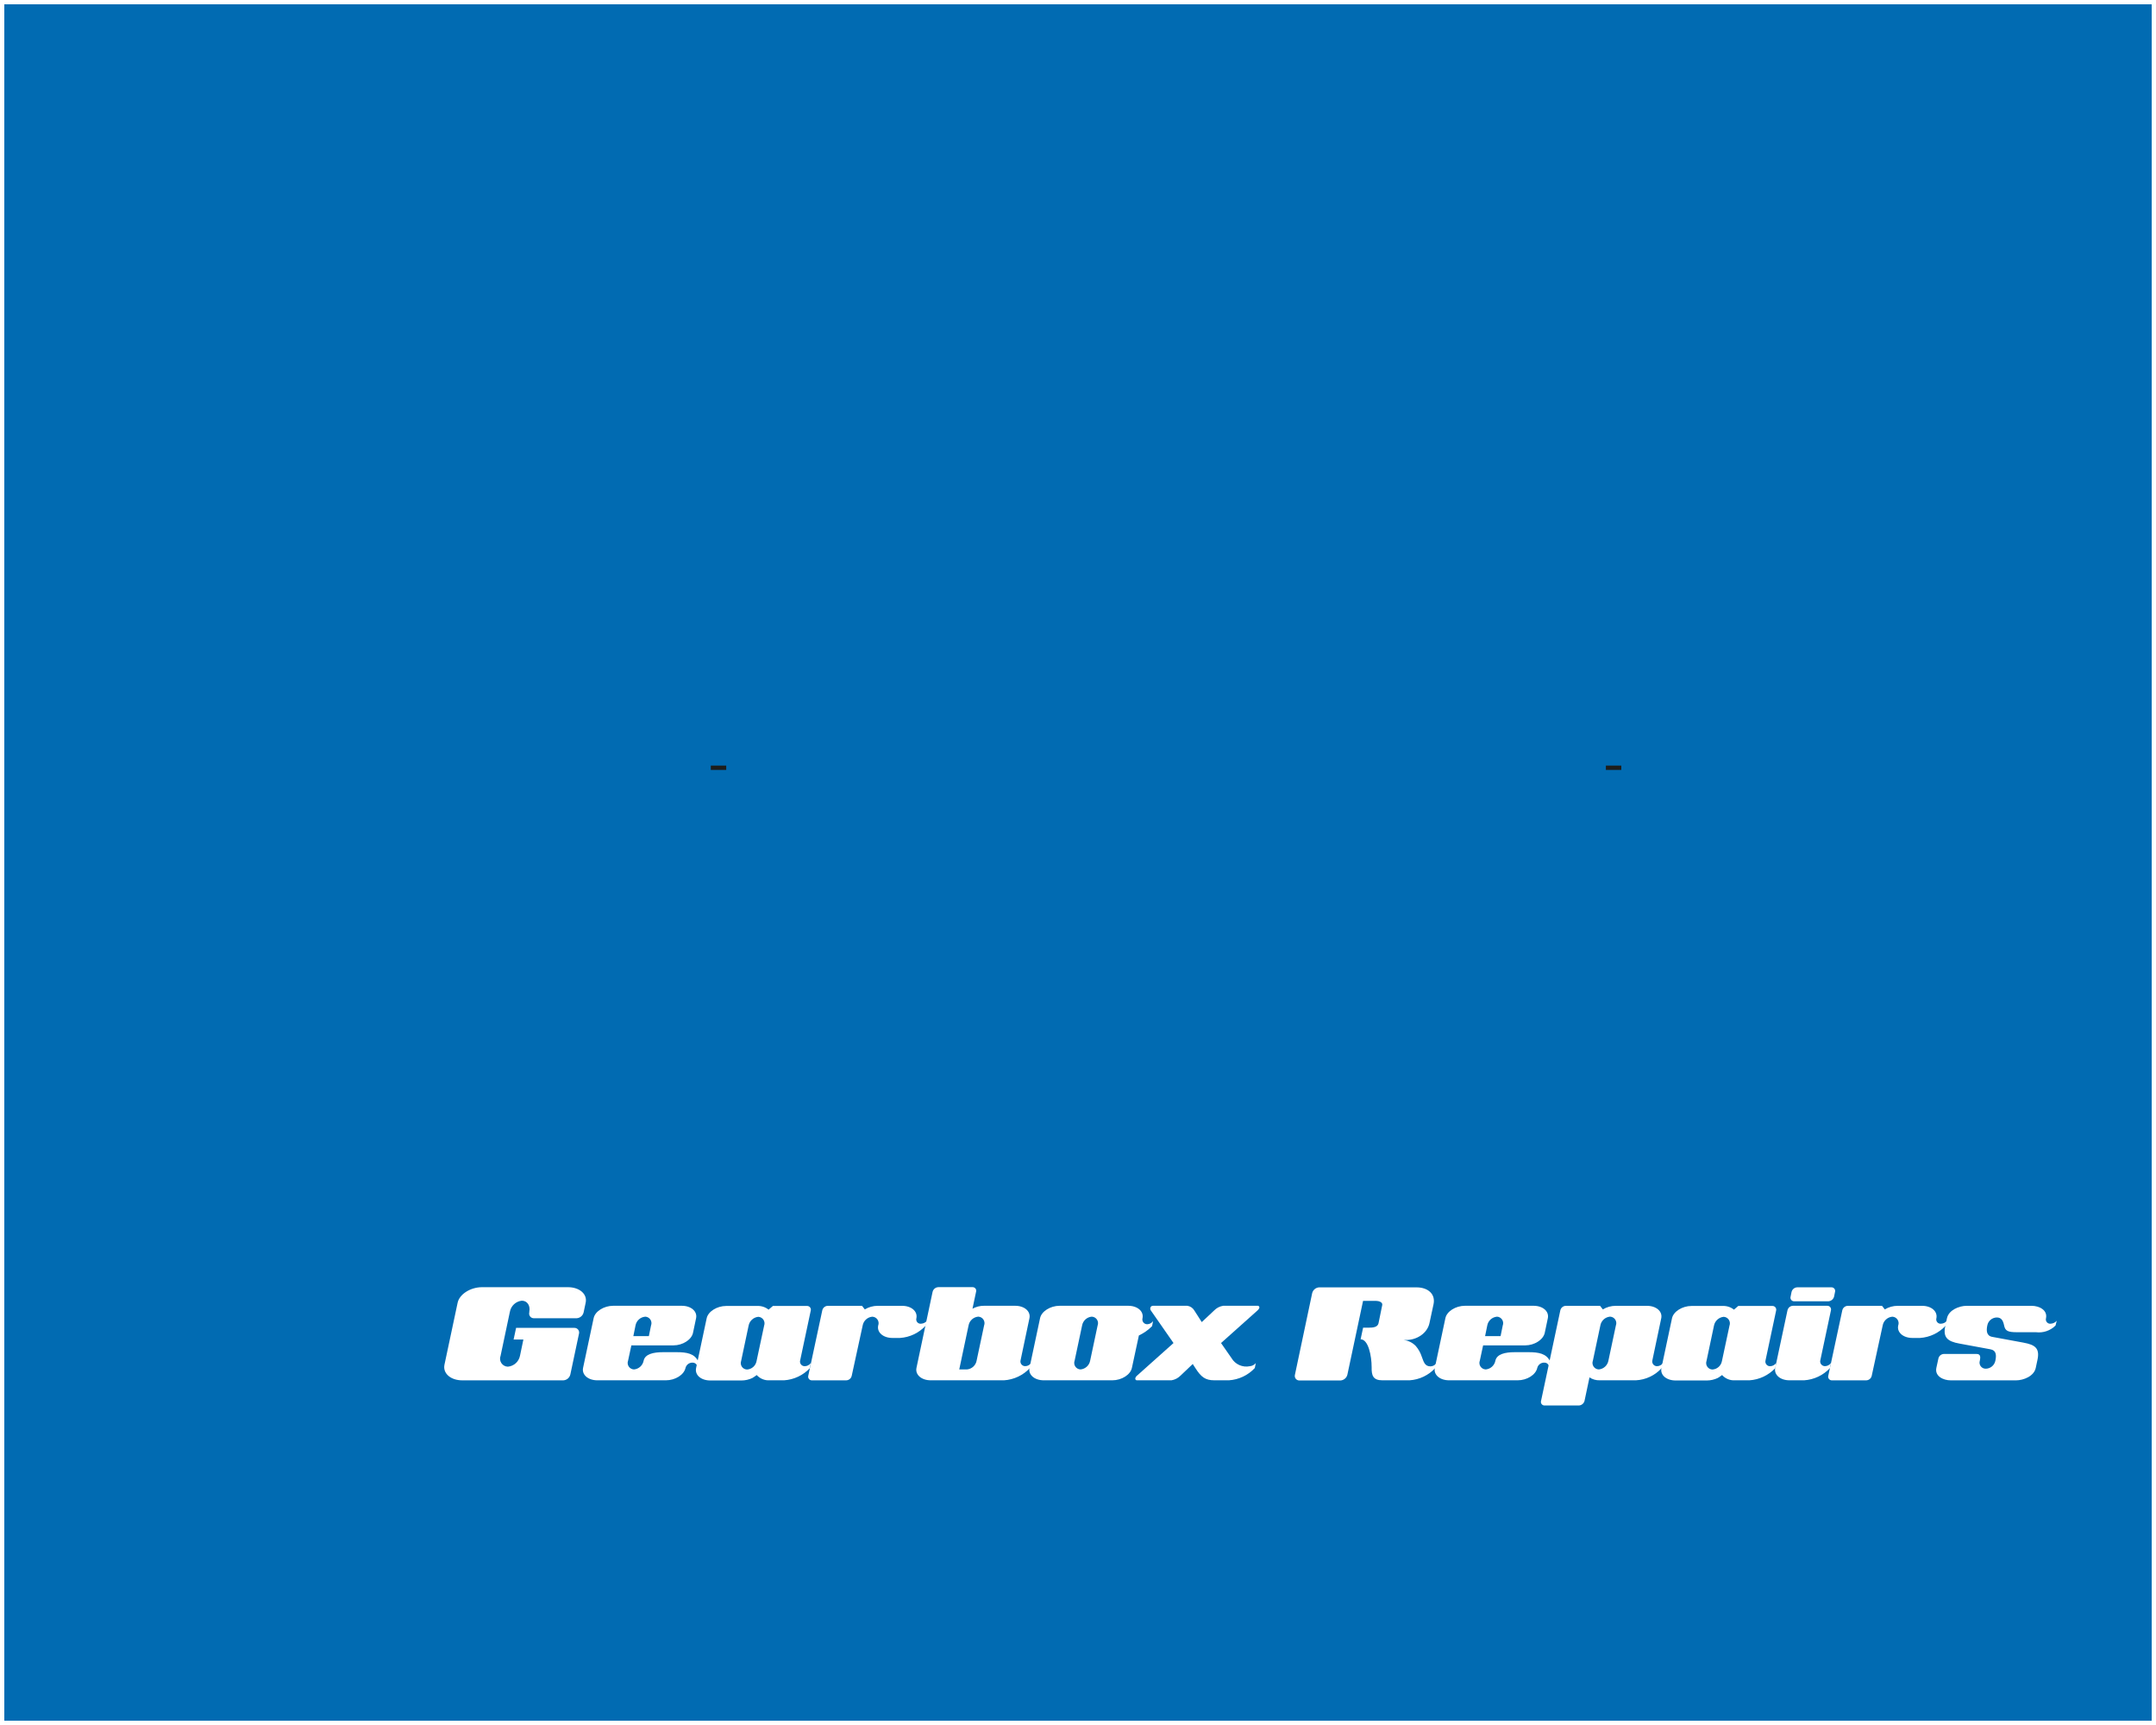
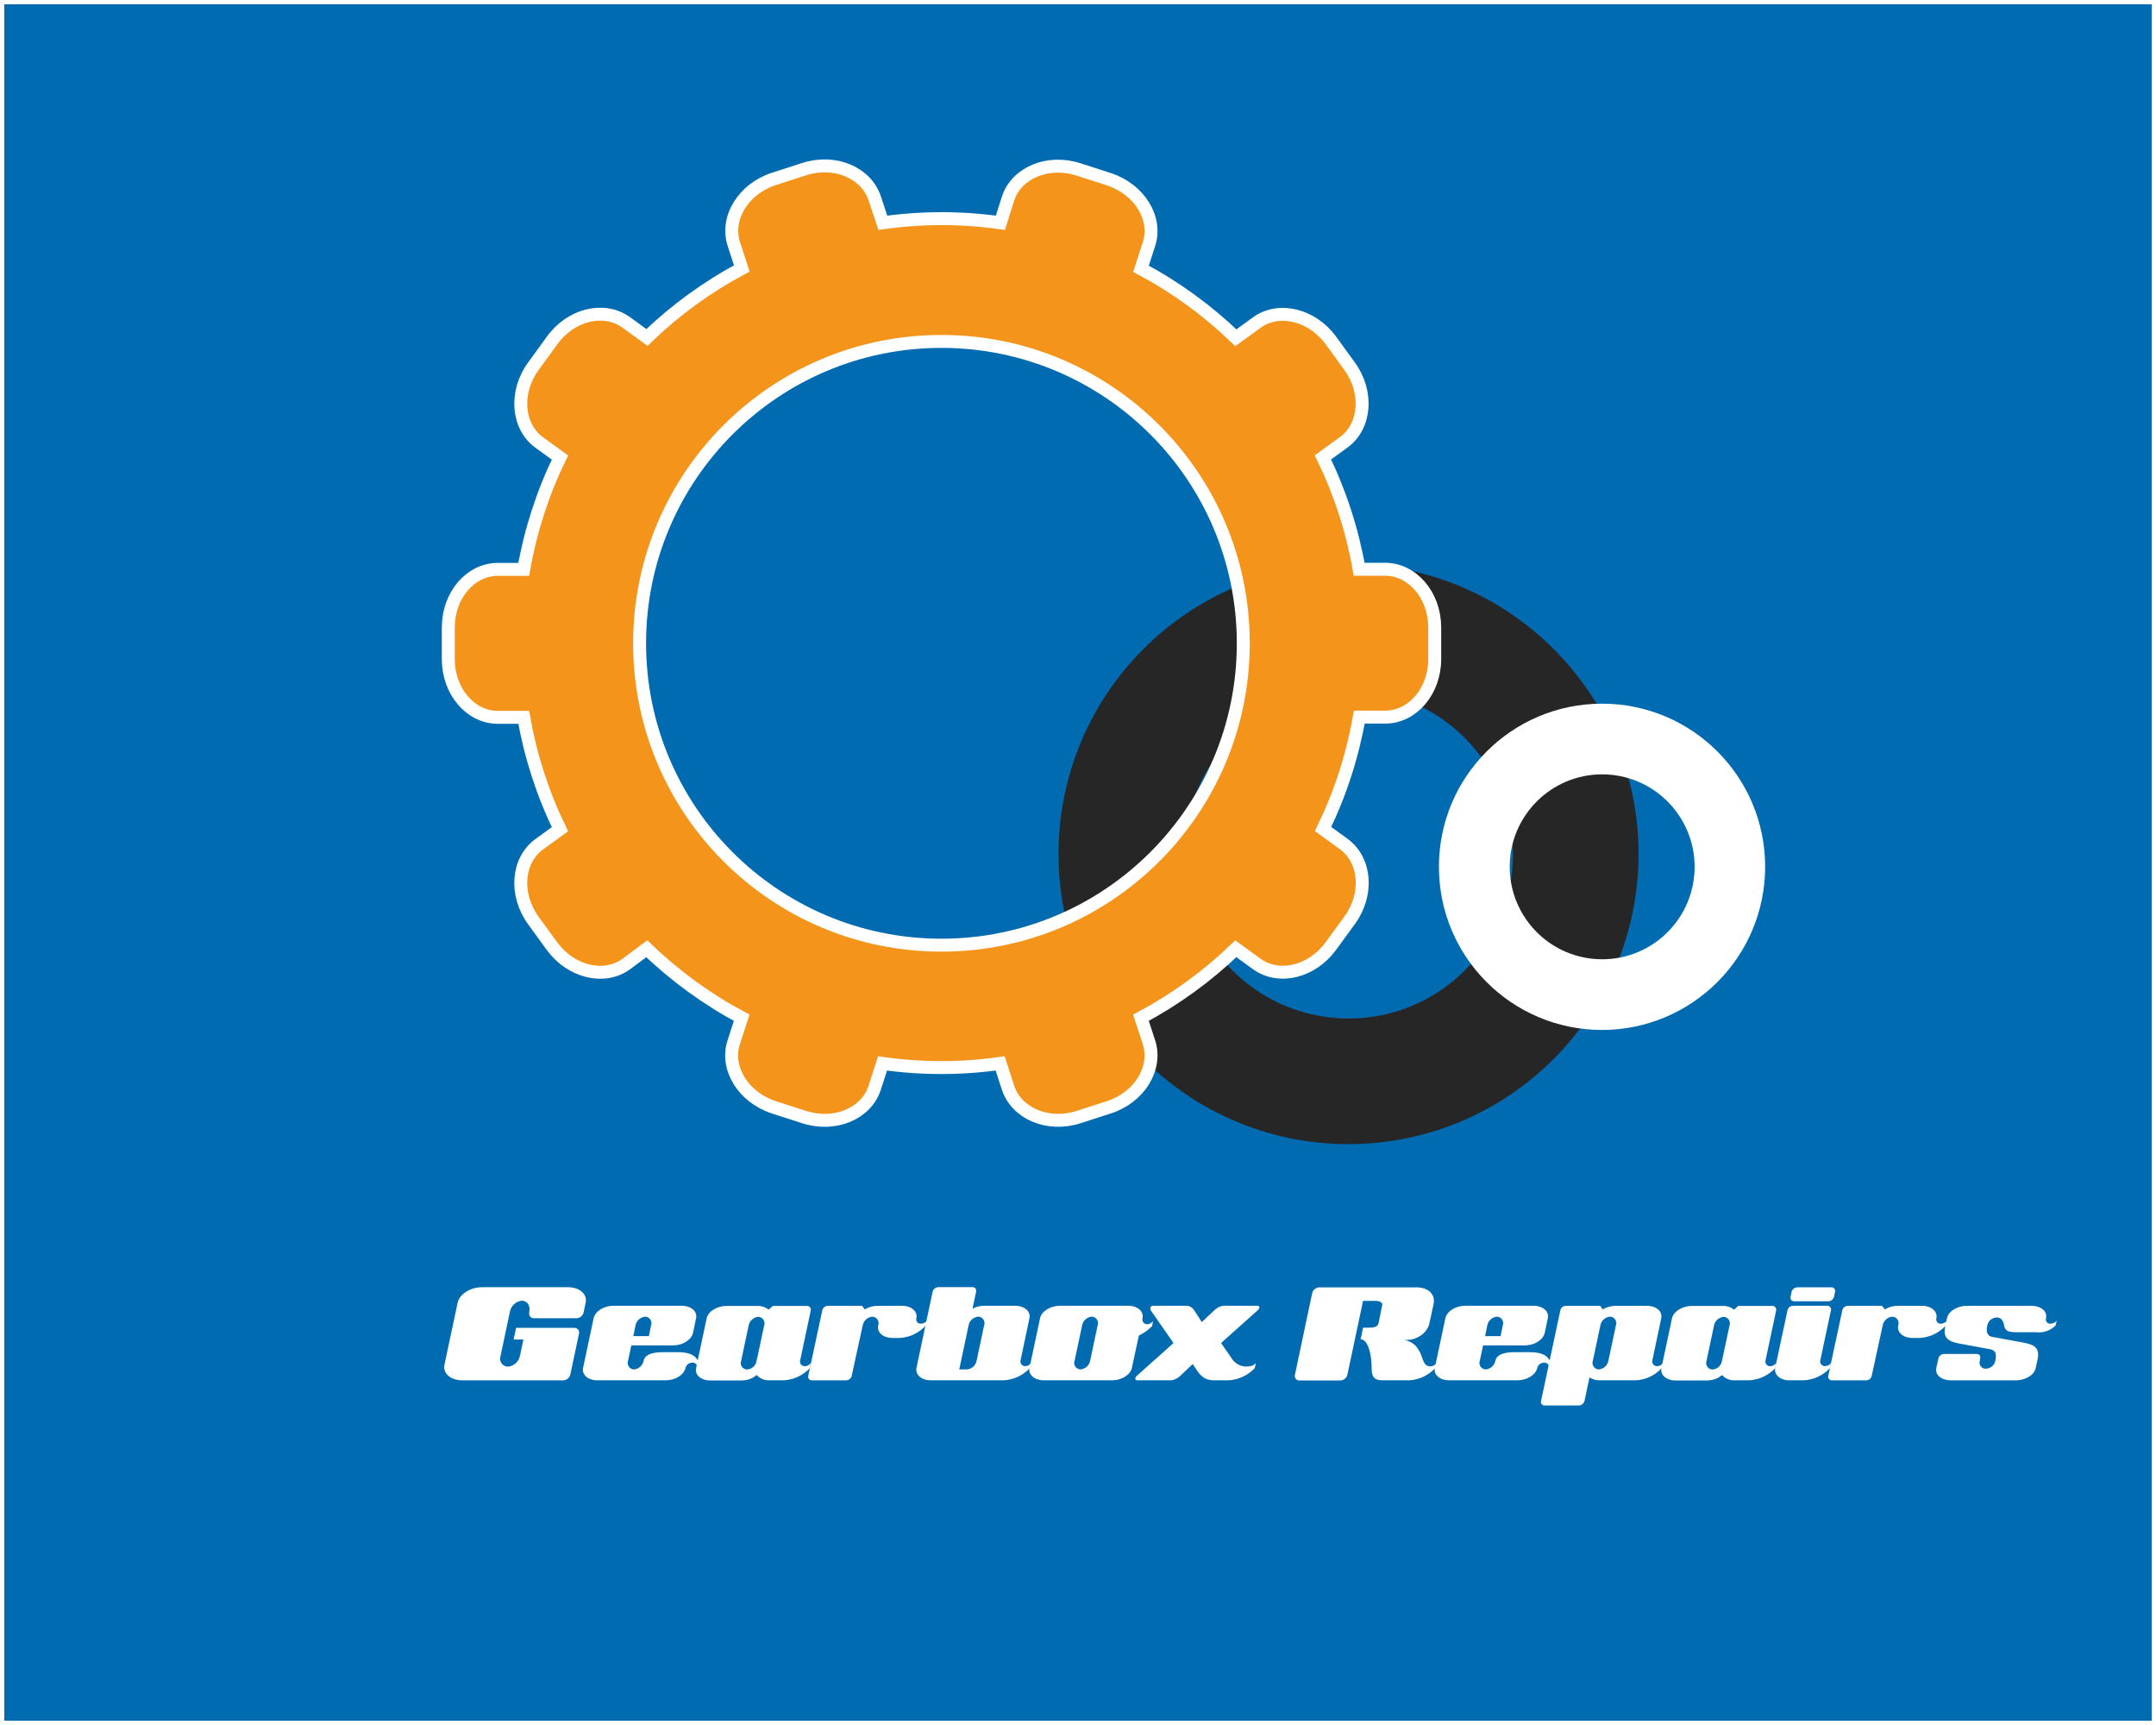
<svg xmlns="http://www.w3.org/2000/svg" id="background" viewBox="0 0 500 400">
  <defs>
-     <style>.cls-1{fill:#016bb2;stroke:#fff;stroke-width:2px;}.cls-1,.cls-2{stroke-miterlimit:10;}.cls-2{fill:none;stroke:#1d1d1b;}.cls-3{fill:#fff;}</style>
+     <style>.cls-1{fill:#016bb2;stroke-width:2px;}.cls-1,.cls-4{stroke:#fff;stroke-miterlimit:10;}.cls-2{fill:#262626;}.cls-3{fill:#fff;}.cls-4{fill:#f4941a;stroke-width:3px;fill-rule:evenodd;}</style>
  </defs>
  <rect class="cls-1" width="500" height="400" />
-   <line class="cls-2" x1="168.42" y1="178.03" x2="164.84" y2="178.03" />
-   <line class="cls-2" x1="376" y1="178.03" x2="372.42" y2="178.03" />
+   <path class="cls-2" d="M312.77,265.31A67.26,67.26,0,1,1,380,198.06,67.33,67.33,0,0,1,312.77,265.31Zm0-105.37a38.12,38.12,0,1,0,38.11,38.12A38.16,38.16,0,0,0,312.77,159.94Z" />
+   <path class="cls-3" d="M371.53,238.83A37.83,37.83,0,1,1,409.36,201,37.87,37.87,0,0,1,371.53,238.83Zm0-59.27A21.44,21.44,0,1,0,393,201,21.46,21.46,0,0,0,371.53,179.56Z" />
+   <path class="cls-4" d="M321.2,132h-6a97.75,97.75,0,0,0-8.4-25.94l4.8-3.48c5.14-3.73,5.75-11.65,1.37-17.68l-4.3-5.93c-4.38-6-12.1-7.89-17.23-4.16l-4.83,3.51a98.66,98.66,0,0,0-22-16l1.83-5.65c2-6-2.19-12.8-9.28-15.11l-7-2.26c-7.09-2.3-14.43.73-16.39,6.77L232,51.66a97.24,97.24,0,0,0-27.26,0L202.86,46c-2-6-9.3-9.07-16.39-6.77l-7,2.26c-7.09,2.31-11.24,9.07-9.28,15.11l1.84,5.65a98.57,98.57,0,0,0-22,16l-4.83-3.51C140.05,71.06,132.34,72.92,128,79l-4.31,5.93c-4.38,6-3.77,13.94,1.37,17.68l4.8,3.48a97.68,97.68,0,0,0-8.4,25.94h-6c-6.35,0-11.5,6-11.5,13.49v7.33c0,7.45,5.15,13.49,11.5,13.49h6a97.78,97.78,0,0,0,8.4,25.94l-4.8,3.49c-5.14,3.73-5.75,11.65-1.37,17.68l4.31,5.93c4.38,6,12.1,7.89,17.24,4.16L150,220a98.71,98.71,0,0,0,22,16l-1.83,5.65c-2,6,2.19,12.8,9.28,15.11l7,2.26c7.09,2.3,14.43-.73,16.39-6.77l1.84-5.66a97.17,97.17,0,0,0,27.26,0l1.84,5.66c2,6,9.3,9.07,16.39,6.77l7-2.26c7.09-2.3,11.24-9.07,9.28-15.11L264.6,236a98.75,98.75,0,0,0,22-16l4.83,3.51c5.14,3.74,12.85,1.87,17.23-4.16L313,213.4c4.38-6,3.77-13.94-1.37-17.68l-4.8-3.49a97.72,97.72,0,0,0,8.4-25.94h6c6.35,0,11.5-6,11.5-13.49v-7.33C332.7,138,327.55,132,321.2,132ZM218.33,219.17a70,70,0,1,1,70-70A70,70,0,0,1,218.33,219.17Z" />
  <path class="cls-3" d="M135.35,304.31a1.76,1.76,0,0,1-1.62,1.37h-9.9a1.08,1.08,0,0,1-1.08-1.37l0-.14c0.29-1.4-.47-2.56-1.73-2.56a3.15,3.15,0,0,0-2.77,2.56l-2.16,10.22a1.85,1.85,0,0,0,1.69,2.52,3.15,3.15,0,0,0,2.81-2.52l0.79-3.78h-2.27l0.58-2.7h13.5a1.08,1.08,0,0,1,1.08,1.37l-2,9.43a1.76,1.76,0,0,1-1.62,1.37H107.21c-2.7,0-4.54-1.62-4.14-3.6l3.06-14.4c0.43-2,3-3.6,5.65-3.6h19.94c2.7,0,4.54,1.62,4.1,3.6Z" />
  <path class="cls-3" d="M161.67,316.69a1.08,1.08,0,0,0-1.08-.72,1.63,1.63,0,0,0-1.62,1.26c-0.36,1.58-2.38,2.84-4.54,2.84H138.53c-2.16,0-3.64-1.3-3.31-2.88l2.45-11.52c0.32-1.58,2.38-2.88,4.54-2.88h15.91c2.16,0,3.64,1.3,3.31,2.88l-0.72,3.42c-0.36,1.58-2.38,2.88-4.54,2.88h-9.75l-0.76,3.53a1.51,1.51,0,0,0,1.37,2.05,2.5,2.5,0,0,0,2.23-2c0.32-1.58,2.3-2,4.46-2H157c2.23,0,4,.32,4.86,2Zm-12.06-11.37a2.5,2.5,0,0,0-2.23,2.05l-0.5,2.45h3.6l0.5-2.45A1.51,1.51,0,0,0,149.61,305.31Z" />
  <path class="cls-3" d="M187.84,317.23a9,9,0,0,1-6,2.84h-3.35a3.71,3.71,0,0,1-3-1.22c-0.4.29-.79,0.58-1,0.68a5.89,5.89,0,0,1-2.52.58h-7.23c-2.16,0-3.64-1.26-3.31-2.88l2.45-11.52c0.32-1.58,2.38-2.88,4.54-2.88h7.23a3.87,3.87,0,0,1,2.59.86l1-.86h7.92a0.86,0.86,0,0,1,.86,1.08l-2.45,11.52a1.07,1.07,0,0,0,1.08,1.37,1.74,1.74,0,0,0,1.37-.72Zm-12-11.88a2.54,2.54,0,0,0-2.23,2.05l-1.73,8.17a1.49,1.49,0,0,0,1.37,2,2.39,2.39,0,0,0,2.2-1.94l1.76-8.24A1.52,1.52,0,0,0,175.89,305.35Z" />
  <path class="cls-3" d="M214.7,307.37a8.83,8.83,0,0,1-6,2.88h-1.73c-2.16,0-3.64-1.3-3.31-2.88a1.51,1.51,0,0,0-1.37-2.05,2.5,2.5,0,0,0-2.23,2.05L197.53,319a1.34,1.34,0,0,1-1.3,1.08h-7.92a0.85,0.85,0,0,1-.86-1.08l3.24-15.12a1.34,1.34,0,0,1,1.3-1.08h7.92l0.65,0.83a5.76,5.76,0,0,1,3-.83h5.65c2.16,0,3.64,1.3,3.31,2.88a1,1,0,0,0,1.12,1.26,1.8,1.8,0,0,0,1.33-.68Z" />
  <path class="cls-3" d="M238.85,317.23a9,9,0,0,1-6,2.84h-17c-2.16,0-3.64-1.3-3.31-2.88,0.25-1.22-.43,2.05,3.74-17.64a1.42,1.42,0,0,1,1.33-1.08h7.92a0.83,0.83,0,0,1,.83,1.08l-0.83,3.92a5.42,5.42,0,0,1,2.66-.68h7.24c2.16,0,3.64,1.3,3.31,2.88l-2.05,9.72a1.09,1.09,0,0,0,1.08,1.4,1.74,1.74,0,0,0,1.37-.72Zm-12-11.92a2.5,2.5,0,0,0-2.23,2.05l-2.16,10.19h1.8a2.5,2.5,0,0,0,2.23-2.05l1.73-8.14A1.51,1.51,0,0,0,226.9,305.31Z" />
  <path class="cls-3" d="M267.18,307.51a10.52,10.52,0,0,1-3.06,2.16l-1.62,7.52c-0.32,1.58-2.38,2.88-4.54,2.88H242.06c-2.16,0-3.64-1.3-3.31-2.88l2.45-11.52c0.32-1.58,2.38-2.88,4.54-2.88h15.91c2.16,0,3.64,1.3,3.31,2.88a1.11,1.11,0,0,0,1.08,1.4,1.74,1.74,0,0,0,1.37-.72Zm-14-2.2a2.5,2.5,0,0,0-2.23,2.05l-1.73,8.14a1.51,1.51,0,0,0,1.37,2.05,2.5,2.5,0,0,0,2.23-2.05l1.73-8.14A1.51,1.51,0,0,0,253.15,305.31Z" />
  <path class="cls-3" d="M291.63,303.87l-8.46,7.56,2.41,3.46a4,4,0,0,0,4.28,1.91,2,2,0,0,0,1.37-.72L291,317.23a9,9,0,0,1-6,2.84h-3.35c-2.16,0-3.1-.76-4.46-2.88l-0.58-.9-2.84,2.7a3.79,3.79,0,0,1-2.09,1.08h-7.92a0.39,0.39,0,0,1-.47-0.47,1.13,1.13,0,0,1,.4-0.61l8.46-7.56-5.26-7.56a0.74,0.74,0,0,1-.11-0.61,0.6,0.6,0,0,1,.65-0.47h7.92a2.22,2.22,0,0,1,1.62,1.08l1.73,2.7,2.88-2.7a3.68,3.68,0,0,1,2.09-1.08h7.92a0.39,0.39,0,0,1,.47.47A1.28,1.28,0,0,1,291.63,303.87Z" />
  <path class="cls-3" d="M332.88,317.19a8.83,8.83,0,0,1-6,2.88h-6.3c-2.16,0-2.52-1.15-2.48-3,0-2.66-.76-6.51-2.56-6.51l0.58-2.7h1.48c0.72,0,1.87-.07,2.09-1l0.86-4.21c0.18-.72-0.86-1-1.44-1h-3l-3.64,17.13a1.76,1.76,0,0,1-1.58,1.33h-9.58a1.05,1.05,0,0,1-1-1.33l4-18.93a1.77,1.77,0,0,1,1.58-1.33h22.64c2.63,0,4.43,1.55,3.92,3.92l-0.94,4.36c-0.5,2.38-3,4-5.58,3.92H325.5a4.63,4.63,0,0,1,2.84,1.4,7.32,7.32,0,0,1,1.4,2.52c0.4,1,.61,2.2,2,2.2a1.74,1.74,0,0,0,1.37-.72Z" />
  <path class="cls-3" d="M359.2,316.69a1.07,1.07,0,0,0-1.08-.72,1.63,1.63,0,0,0-1.62,1.26c-0.36,1.58-2.38,2.84-4.54,2.84H336.06c-2.16,0-3.64-1.3-3.31-2.88l2.45-11.52c0.32-1.58,2.38-2.88,4.54-2.88h15.91c2.16,0,3.64,1.3,3.31,2.88l-0.72,3.42c-0.36,1.58-2.38,2.88-4.54,2.88h-9.75l-0.76,3.53a1.51,1.51,0,0,0,1.37,2.05,2.5,2.5,0,0,0,2.23-2c0.32-1.58,2.3-2,4.46-2h3.31c2.23,0,4,.32,4.86,2Zm-12.06-11.37a2.5,2.5,0,0,0-2.23,2.05l-0.5,2.45H348l0.5-2.45A1.51,1.51,0,0,0,347.14,305.31Z" />
  <path class="cls-3" d="M385.37,317.23a8.64,8.64,0,0,1-6,2.84H371a4,4,0,0,1-2.38-.68l-1.15,5.44a1.42,1.42,0,0,1-1.33,1.08h-7.92a0.83,0.83,0,0,1-.83-1.08l4.46-20.95a1.34,1.34,0,0,1,1.3-1.08h7.92l0.65,0.83a5.76,5.76,0,0,1,3-.83h7.23c2.16,0,3.64,1.3,3.31,2.88l-2.05,9.72a1.1,1.1,0,0,0,1.08,1.4,1.74,1.74,0,0,0,1.37-.72Zm-12-11.92a2.5,2.5,0,0,0-2.23,2.05l-1.73,8.14a1.51,1.51,0,0,0,1.37,2.05,2.5,2.5,0,0,0,2.23-2.05l1.73-8.14A1.51,1.51,0,0,0,373.42,305.31Z" />
  <path class="cls-3" d="M411.72,317.23a9,9,0,0,1-6,2.84h-3.35a3.71,3.71,0,0,1-3-1.22c-0.4.29-.79,0.58-1,0.68a5.89,5.89,0,0,1-2.52.58h-7.24c-2.16,0-3.64-1.26-3.31-2.88l2.45-11.52c0.32-1.58,2.38-2.88,4.54-2.88h7.24a3.87,3.87,0,0,1,2.59.86l1-.86h7.92a0.86,0.86,0,0,1,.86,1.08l-2.45,11.52a1.07,1.07,0,0,0,1.08,1.37,1.74,1.74,0,0,0,1.37-.72Zm-12-11.88a2.54,2.54,0,0,0-2.23,2.05l-1.73,8.17a1.5,1.5,0,0,0,1.37,2,2.39,2.39,0,0,0,2.2-1.94l1.76-8.24A1.52,1.52,0,0,0,399.77,305.35Z" />
  <path class="cls-3" d="M424.4,317.23a9,9,0,0,1-6,2.84H415c-2.16,0-3.64-1.3-3.31-2.88l2.84-13.32a1.34,1.34,0,0,1,1.3-1.08h7.92a0.85,0.85,0,0,1,.86,1.08l-2.45,11.52a1.1,1.1,0,0,0,1.08,1.4,1.74,1.74,0,0,0,1.37-.72Zm0.94-16.56a1.46,1.46,0,0,1-1.33,1.08h-7.92a0.84,0.84,0,0,1-.83-1.08l0.22-1.08a1.41,1.41,0,0,1,1.3-1.08h7.92a0.84,0.84,0,0,1,.86,1.08Z" />
  <path class="cls-3" d="M451.25,307.37a8.83,8.83,0,0,1-6,2.88h-1.73c-2.16,0-3.64-1.3-3.31-2.88a1.51,1.51,0,0,0-1.37-2.05,2.5,2.5,0,0,0-2.23,2.05L434.08,319a1.34,1.34,0,0,1-1.3,1.08h-7.92A0.85,0.85,0,0,1,424,319l3.24-15.12a1.34,1.34,0,0,1,1.3-1.08h7.92l0.65,0.83a5.76,5.76,0,0,1,3-.83h5.65c2.16,0,3.63,1.3,3.31,2.88a1,1,0,0,0,1.12,1.26,1.8,1.8,0,0,0,1.33-.68Z" />
  <path class="cls-3" d="M476.7,307.37a5.47,5.47,0,0,1-4.54,1.55h-4.39c-2.16,0-2.74-.32-3-1.58-0.22-1.08-.61-1.84-1.69-1.84a2.27,2.27,0,0,0-2.2,1.84c-0.25,1.19-.22,2.41,1.15,2.66l7.2,1.33c2.77,0.5,3.85,1.33,3.28,4l-0.4,1.87c-0.4,1.94-2.88,2.88-4.54,2.88H452.37c-1.66,0-3.71-.94-3.31-2.88l0.47-2.16a1.35,1.35,0,0,1,1.3-1.08h7.56c1,0,.9.83,0.76,1.55a1.41,1.41,0,0,0,1.4,1.87,2.3,2.3,0,0,0,2.2-1.87c0.25-1.22.25-2.38-1.15-2.63l-7.2-1.33c-2.77-.5-3.82-1.44-3.28-4l0.4-1.87c0.43-1.94,2.88-2.88,4.54-2.88h15.12c1.66,0,3.71.94,3.31,2.88a1,1,0,0,0,1.12,1.26,1.94,1.94,0,0,0,1.37-.68Z" />
</svg>
